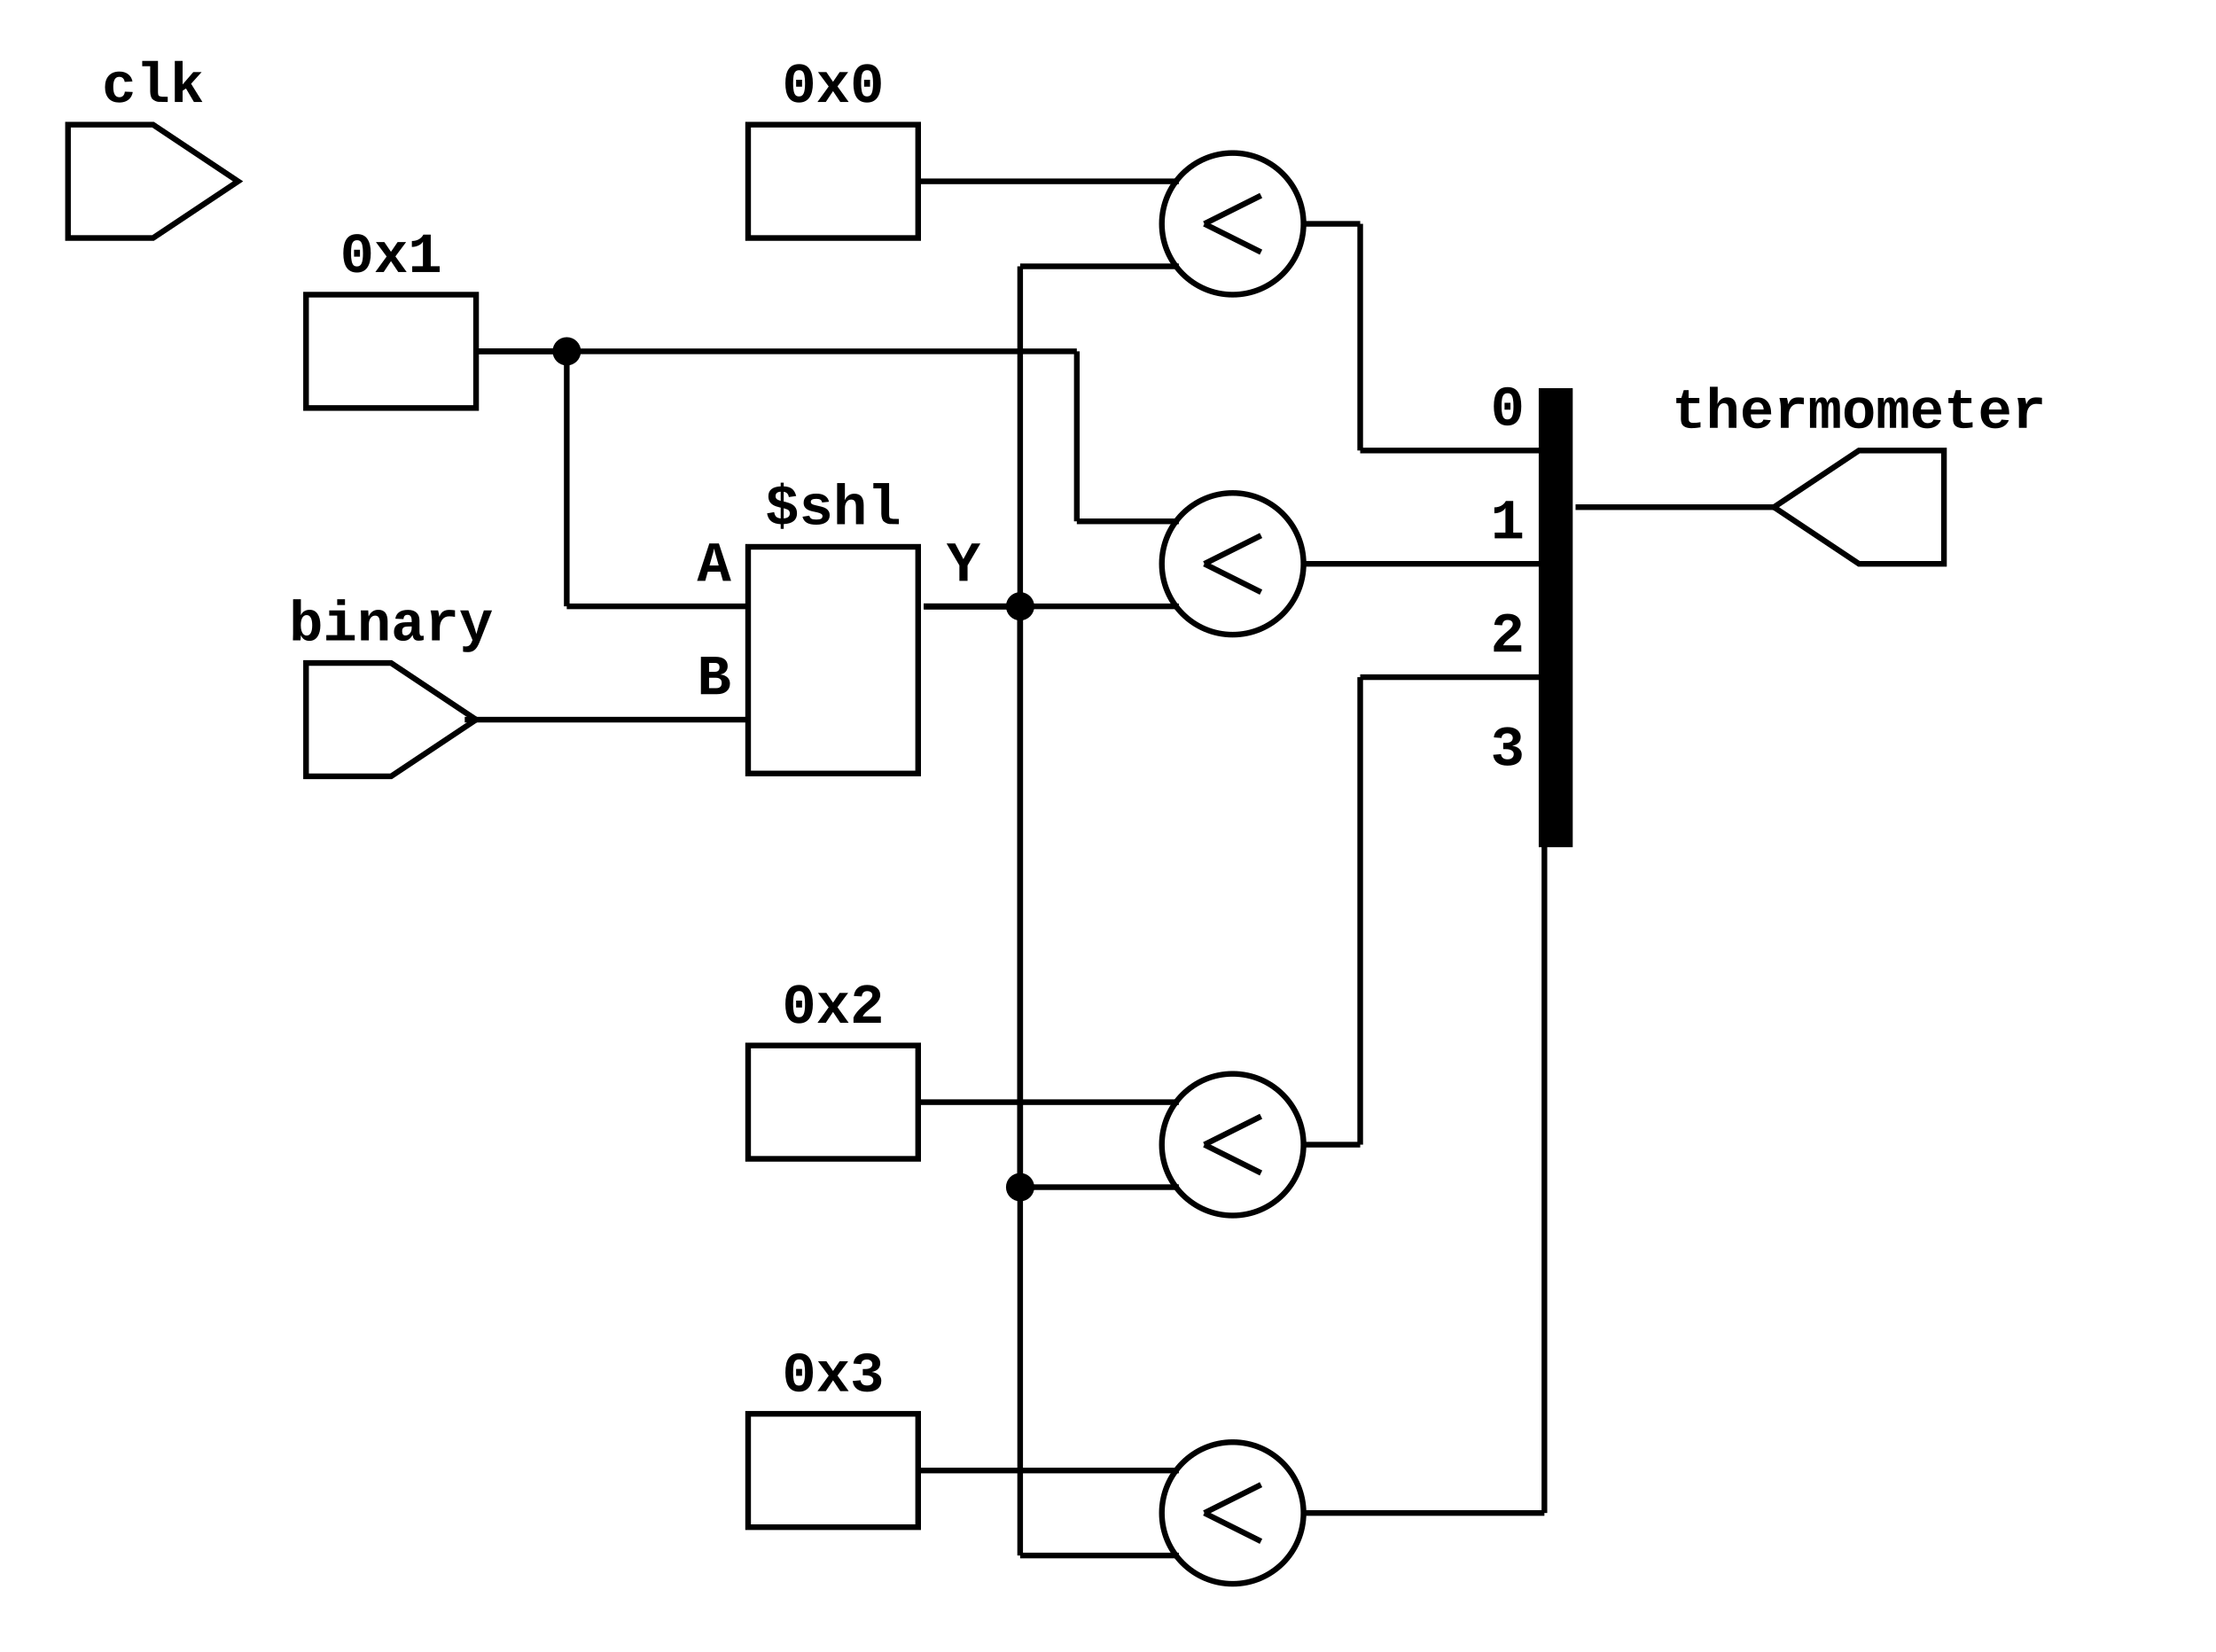
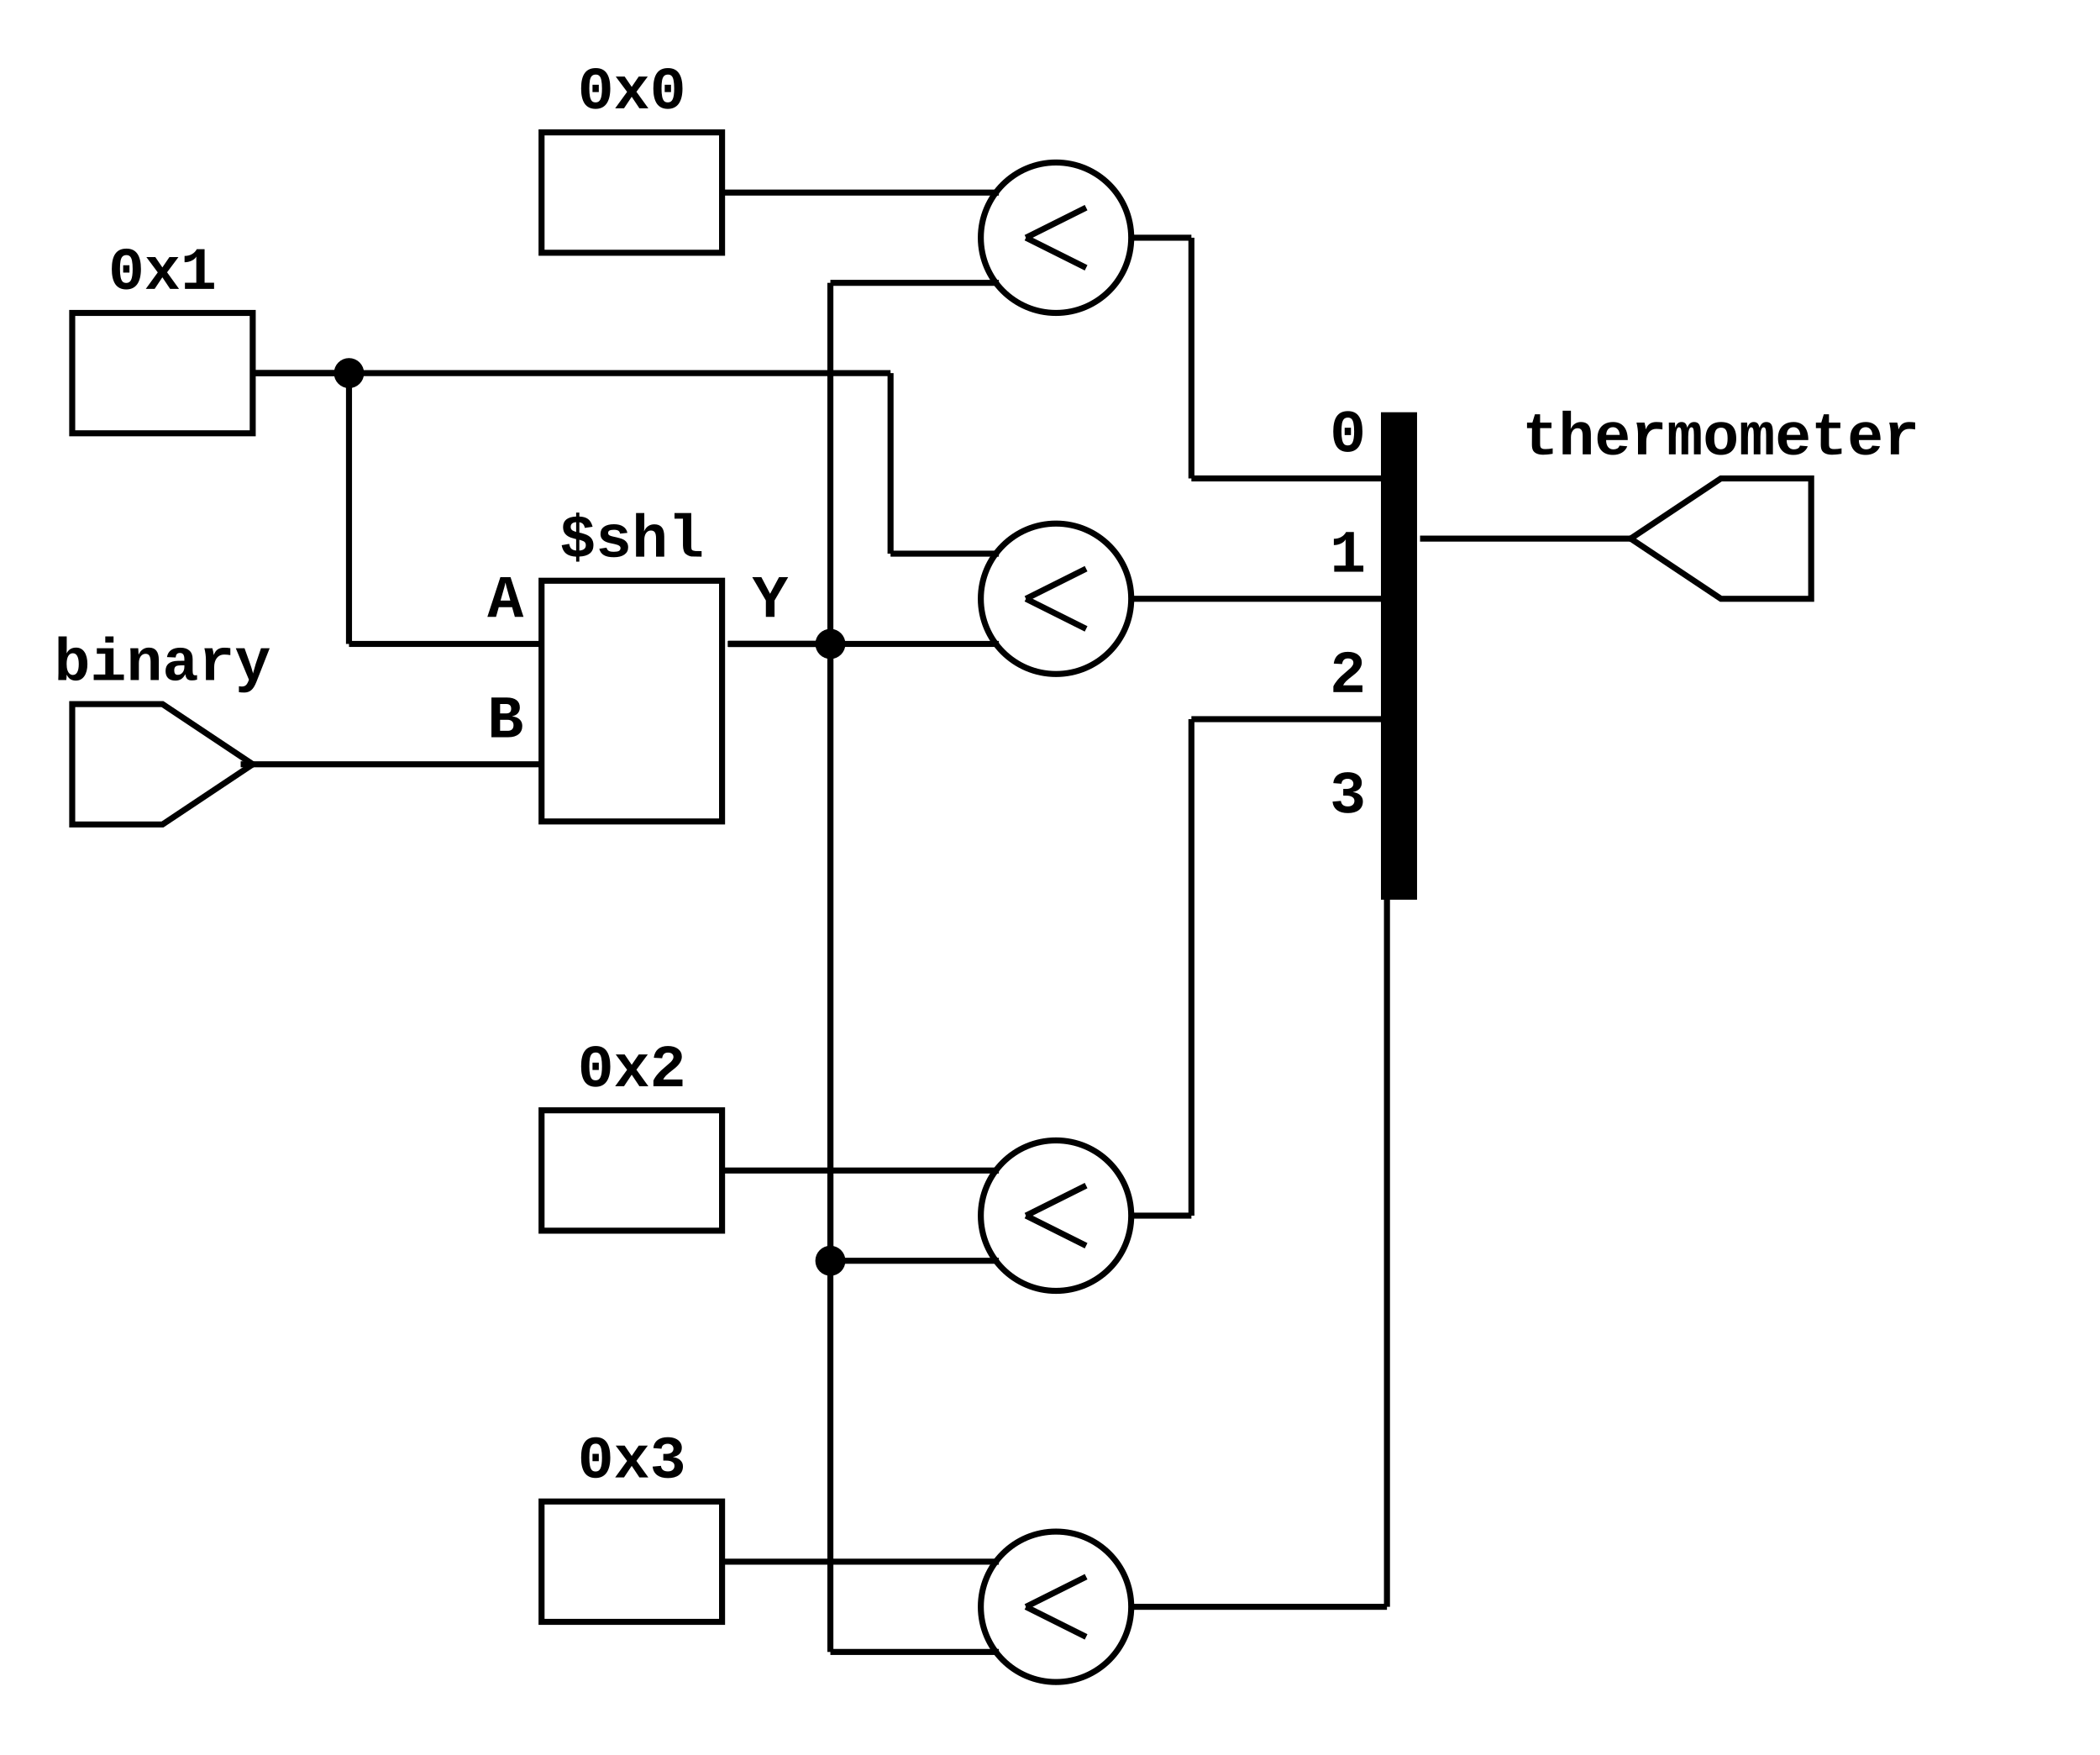
- <svg xmlns="http://www.w3.org/2000/svg" xmlns:ns1="https://github.com/nturley/netlistsvg" width="391" height="291.5">
+ <svg xmlns="http://www.w3.org/2000/svg" xmlns:ns1="https://github.com/nturley/netlistsvg" width="349" height="291.5">
  <style>svg {
    stroke:#000;
    fill:none;
  }
  text {
    fill:#000;
    stroke:none;
    font-size:10px;
    font-weight: bold;
    font-family: "Courier New", monospace;
  }
  .nodelabel {
    text-anchor: middle;
  }
  .inputPortLabel {
    text-anchor: end;
  }
  .splitjoinBody {
    fill:#000;
  }</style>
-   <g ns1:type="lt" transform="translate(205,27)" ns1:width="25" ns1:height="25" id="cell_$1">
+   <g ns1:type="lt" transform="translate(163,27)" ns1:width="25" ns1:height="25" id="cell_$1">
    <ns1:alias val="$lt" />
    <circle r="12.5" cx="12.5" cy="12.5" class="cell_$1" />
    <line x1="7.5" x2="17.5" y1="12.5" y2="7.5" class="cell_$1" />
    <line x1="7.5" x2="17.5" y1="12.5" y2="17.5" class="cell_$1" />
    <g ns1:x="3" ns1:y="5" ns1:pid="A" />
    <g ns1:x="3" ns1:y="20" ns1:pid="B" />
    <g ns1:x="25" ns1:y="12.5" ns1:pid="Y" />
  </g>
-   <g ns1:type="lt" transform="translate(205,254.5)" ns1:width="25" ns1:height="25" id="cell_$10">
+   <g ns1:type="lt" transform="translate(163,254.5)" ns1:width="25" ns1:height="25" id="cell_$10">
    <ns1:alias val="$lt" />
    <circle r="12.5" cx="12.5" cy="12.5" class="cell_$10" />
    <line x1="7.5" x2="17.5" y1="12.5" y2="7.5" class="cell_$10" />
    <line x1="7.5" x2="17.5" y1="12.5" y2="17.5" class="cell_$10" />
    <g ns1:x="3" ns1:y="5" ns1:pid="A" />
    <g ns1:x="3" ns1:y="20" ns1:pid="B" />
    <g ns1:x="25" ns1:y="12.5" ns1:pid="Y" />
  </g>
-   <g ns1:type="lt" transform="translate(205,87)" ns1:width="25" ns1:height="25" id="cell_$4">
+   <g ns1:type="lt" transform="translate(163,87)" ns1:width="25" ns1:height="25" id="cell_$4">
    <ns1:alias val="$lt" />
    <circle r="12.5" cx="12.5" cy="12.5" class="cell_$4" />
    <line x1="7.5" x2="17.5" y1="12.5" y2="7.5" class="cell_$4" />
    <line x1="7.5" x2="17.5" y1="12.5" y2="17.5" class="cell_$4" />
    <g ns1:x="3" ns1:y="5" ns1:pid="A" />
    <g ns1:x="3" ns1:y="20" ns1:pid="B" />
    <g ns1:x="25" ns1:y="12.5" ns1:pid="Y" />
  </g>
-   <g ns1:type="generic" transform="translate(132,96.5)" ns1:width="30" ns1:height="40" id="cell_$6">
+   <g ns1:type="generic" transform="translate(90,96.5)" ns1:width="30" ns1:height="40" id="cell_$6">
    <text x="15" y="-4" class="nodelabel cell_$6" ns1:attribute="ref">$shl</text>
    <rect width="30" height="40" ns1:generic="body" class="cell_$6" />
    <g transform="translate(0,10)" ns1:x="0" ns1:y="10" ns1:pid="in0" id="port_$6~A">
      <text x="-3" y="-4" class="inputPortLabel cell_$6">A</text>
    </g>
    <g transform="translate(0,30)" ns1:x="0" ns1:y="10" ns1:pid="in0" id="port_$6~B">
      <text x="-3" y="-4" class="inputPortLabel cell_$6">B</text>
    </g>
    <g transform="translate(30,10)" ns1:x="30" ns1:y="10" ns1:pid="out0" id="port_$6~Y">
      <text x="5" y="-4" style="fill:#000; stroke:none" class="cell_$6">Y</text>
    </g>
  </g>
-   <g ns1:type="lt" transform="translate(205,189.5)" ns1:width="25" ns1:height="25" id="cell_$7">
+   <g ns1:type="lt" transform="translate(163,189.5)" ns1:width="25" ns1:height="25" id="cell_$7">
    <ns1:alias val="$lt" />
    <circle r="12.5" cx="12.5" cy="12.5" class="cell_$7" />
    <line x1="7.5" x2="17.5" y1="12.5" y2="7.5" class="cell_$7" />
    <line x1="7.5" x2="17.5" y1="12.5" y2="17.5" class="cell_$7" />
    <g ns1:x="3" ns1:y="5" ns1:pid="A" />
    <g ns1:x="3" ns1:y="20" ns1:pid="B" />
    <g ns1:x="25" ns1:y="12.5" ns1:pid="Y" />
  </g>
-   <g ns1:type="inputExt" transform="translate(12,22)" ns1:width="30" ns1:height="20" id="cell_clk">
-     <text x="15" y="-4" class="nodelabel cell_clk" ns1:attribute="ref">clk</text>
-     <ns1:alias val="$_inputExt_" />
-     <path d="M0,0 L0,20 L15,20 L30,10 L15,0 Z" class="cell_clk" />
-     <g ns1:x="28" ns1:y="10" ns1:pid="Y" />
-   </g>
-   <g ns1:type="inputExt" transform="translate(54,117)" ns1:width="30" ns1:height="20" id="cell_binary">
+   <g ns1:type="inputExt" transform="translate(12,117)" ns1:width="30" ns1:height="20" id="cell_binary">
    <text x="15" y="-4" class="nodelabel cell_binary" ns1:attribute="ref">binary</text>
    <ns1:alias val="$_inputExt_" />
    <path d="M0,0 L0,20 L15,20 L30,10 L15,0 Z" class="cell_binary" />
    <g ns1:x="28" ns1:y="10" ns1:pid="Y" />
  </g>
-   <g ns1:type="outputExt" transform="translate(313,79.5)" ns1:width="30" ns1:height="20" id="cell_thermometer">
+   <g ns1:type="outputExt" transform="translate(271,79.5)" ns1:width="30" ns1:height="20" id="cell_thermometer">
    <text x="15" y="-4" class="nodelabel cell_thermometer" ns1:attribute="ref">thermometer</text>
    <ns1:alias val="$_outputExt_" />
    <path d="M30,0 L30,20 L15,20 L0,10 L15,0 Z" class="cell_thermometer" />
    <g ns1:x="0" ns1:y="10" ns1:pid="A" />
  </g>
-   <g ns1:type="constant" transform="translate(132,22)" ns1:width="30" ns1:height="20" id="cell_00000000000000000000000000000000">
+   <g ns1:type="constant" transform="translate(90,22)" ns1:width="30" ns1:height="20" id="cell_00000000000000000000000000000000">
    <text x="15" y="-4" class="nodelabel cell_00000000000000000000000000000000" ns1:attribute="ref">0x0</text>
    <ns1:alias val="$_constant_" />
    <rect width="30" height="20" class="cell_00000000000000000000000000000000" />
    <g ns1:x="30" ns1:y="10" ns1:pid="Y" />
  </g>
-   <g ns1:type="constant" transform="translate(132,249.5)" ns1:width="30" ns1:height="20" id="cell_00000000000000000000000000000011">
+   <g ns1:type="constant" transform="translate(90,249.5)" ns1:width="30" ns1:height="20" id="cell_00000000000000000000000000000011">
    <text x="15" y="-4" class="nodelabel cell_00000000000000000000000000000011" ns1:attribute="ref">0x3</text>
    <ns1:alias val="$_constant_" />
    <rect width="30" height="20" class="cell_00000000000000000000000000000011" />
    <g ns1:x="30" ns1:y="10" ns1:pid="Y" />
  </g>
-   <g ns1:type="constant" transform="translate(54,52)" ns1:width="30" ns1:height="20" id="cell_00000000000000000000000000000001">
+   <g ns1:type="constant" transform="translate(12,52)" ns1:width="30" ns1:height="20" id="cell_00000000000000000000000000000001">
    <text x="15" y="-4" class="nodelabel cell_00000000000000000000000000000001" ns1:attribute="ref">0x1</text>
    <ns1:alias val="$_constant_" />
    <rect width="30" height="20" class="cell_00000000000000000000000000000001" />
    <g ns1:x="30" ns1:y="10" ns1:pid="Y" />
  </g>
-   <g ns1:type="constant" transform="translate(132,184.5)" ns1:width="30" ns1:height="20" id="cell_00000000000000000000000000000010">
+   <g ns1:type="constant" transform="translate(90,184.5)" ns1:width="30" ns1:height="20" id="cell_00000000000000000000000000000010">
    <text x="15" y="-4" class="nodelabel cell_00000000000000000000000000000010" ns1:attribute="ref">0x2</text>
    <ns1:alias val="$_constant_" />
    <rect width="30" height="20" class="cell_00000000000000000000000000000010" />
    <g ns1:x="30" ns1:y="10" ns1:pid="Y" />
  </g>
-   <g ns1:type="join" transform="translate(272,69)" ns1:width="4" ns1:height="40" id="cell_$join$,6,7,8,9,">
+   <g ns1:type="join" transform="translate(230,69)" ns1:width="4" ns1:height="40" id="cell_$join$,5,6,7,8,">
    <rect width="5" height="80" class="splitjoinBody" ns1:generic="body" />
    <ns1:alias val="$_join_" />
    <g ns1:x="5" ns1:y="20" ns1:pid="out" />
    <g transform="translate(0,10)" ns1:x="0" ns1:y="10" ns1:pid="in0">
      <text x="-3" y="-4" class="inputPortLabel">0</text>
    </g>
    <g transform="translate(0,30)" ns1:x="0" ns1:y="10" ns1:pid="in0">
      <text x="-3" y="-4" class="inputPortLabel">1</text>
    </g>
    <g transform="translate(0,50)" ns1:x="0" ns1:y="10" ns1:pid="in0">
      <text x="-3" y="-4" class="inputPortLabel">2</text>
    </g>
    <g transform="translate(0,70)" ns1:x="0" ns1:y="10" ns1:pid="in0">
      <text x="-3" y="-4" class="inputPortLabel">3</text>
    </g>
  </g>
-   <line x1="162" x2="208" y1="32" y2="32" class="net_42,43,44,45,46,47,48,49,50,51,52,53,54,55,56,57,58,59,60,61,62,63,64,65,66,67,68,69,70,71,72,73" />
-   <line x1="163" x2="180" y1="107" y2="107" class="net_10,11,12,13,14,15,16,17,18,19,20,21,22,23,24,25,26,27,28,29,30,31,32,33,34,35,36,37,38,39,40,41" />
-   <line x1="180" x2="180" y1="107" y2="47" class="net_10,11,12,13,14,15,16,17,18,19,20,21,22,23,24,25,26,27,28,29,30,31,32,33,34,35,36,37,38,39,40,41" />
-   <circle cx="180" cy="107" r="2" style="fill:#000" class="net_10,11,12,13,14,15,16,17,18,19,20,21,22,23,24,25,26,27,28,29,30,31,32,33,34,35,36,37,38,39,40,41" />
-   <line x1="180" x2="208" y1="47" y2="47" class="net_10,11,12,13,14,15,16,17,18,19,20,21,22,23,24,25,26,27,28,29,30,31,32,33,34,35,36,37,38,39,40,41" />
-   <line x1="163" x2="180" y1="107" y2="107" class="net_10,11,12,13,14,15,16,17,18,19,20,21,22,23,24,25,26,27,28,29,30,31,32,33,34,35,36,37,38,39,40,41" />
-   <line x1="180" x2="180" y1="107" y2="274.5" class="net_10,11,12,13,14,15,16,17,18,19,20,21,22,23,24,25,26,27,28,29,30,31,32,33,34,35,36,37,38,39,40,41" />
-   <line x1="180" x2="208" y1="274.5" y2="274.5" class="net_10,11,12,13,14,15,16,17,18,19,20,21,22,23,24,25,26,27,28,29,30,31,32,33,34,35,36,37,38,39,40,41" />
-   <line x1="163" x2="208" y1="107" y2="107" class="net_10,11,12,13,14,15,16,17,18,19,20,21,22,23,24,25,26,27,28,29,30,31,32,33,34,35,36,37,38,39,40,41" />
-   <line x1="163" x2="180" y1="107" y2="107" class="net_10,11,12,13,14,15,16,17,18,19,20,21,22,23,24,25,26,27,28,29,30,31,32,33,34,35,36,37,38,39,40,41" />
-   <line x1="180" x2="180" y1="107" y2="209.5" class="net_10,11,12,13,14,15,16,17,18,19,20,21,22,23,24,25,26,27,28,29,30,31,32,33,34,35,36,37,38,39,40,41" />
-   <circle cx="180" cy="209.5" r="2" style="fill:#000" class="net_10,11,12,13,14,15,16,17,18,19,20,21,22,23,24,25,26,27,28,29,30,31,32,33,34,35,36,37,38,39,40,41" />
-   <line x1="180" x2="208" y1="209.5" y2="209.5" class="net_10,11,12,13,14,15,16,17,18,19,20,21,22,23,24,25,26,27,28,29,30,31,32,33,34,35,36,37,38,39,40,41" />
-   <line x1="162" x2="208" y1="259.5" y2="259.5" class="net_74,75,76,77,78,79,80,81,82,83,84,85,86,87,88,89,90,91,92,93,94,95,96,97,98,99,100,101,102,103,104,105" />
-   <line x1="84" x2="190" y1="62" y2="62" class="net_106,107,108,109,110,111,112,113,114,115,116,117,118,119,120,121,122,123,124,125,126,127,128,129,130,131,132,133,134,135,136,137" />
-   <line x1="190" x2="190" y1="62" y2="92" class="net_106,107,108,109,110,111,112,113,114,115,116,117,118,119,120,121,122,123,124,125,126,127,128,129,130,131,132,133,134,135,136,137" />
-   <line x1="190" x2="208" y1="92" y2="92" class="net_106,107,108,109,110,111,112,113,114,115,116,117,118,119,120,121,122,123,124,125,126,127,128,129,130,131,132,133,134,135,136,137" />
-   <line x1="84" x2="100" y1="62" y2="62" class="net_106,107,108,109,110,111,112,113,114,115,116,117,118,119,120,121,122,123,124,125,126,127,128,129,130,131,132,133,134,135,136,137" />
-   <line x1="100" x2="100" y1="62" y2="107" class="net_106,107,108,109,110,111,112,113,114,115,116,117,118,119,120,121,122,123,124,125,126,127,128,129,130,131,132,133,134,135,136,137" />
-   <circle cx="100" cy="62" r="2" style="fill:#000" class="net_106,107,108,109,110,111,112,113,114,115,116,117,118,119,120,121,122,123,124,125,126,127,128,129,130,131,132,133,134,135,136,137" />
-   <line x1="100" x2="132" y1="107" y2="107" class="net_106,107,108,109,110,111,112,113,114,115,116,117,118,119,120,121,122,123,124,125,126,127,128,129,130,131,132,133,134,135,136,137" />
-   <line x1="82" x2="132" y1="127" y2="127" class="net_3,4,5" />
-   <line x1="162" x2="208" y1="194.5" y2="194.5" class="net_170,171,172,173,174,175,176,177,178,179,180,181,182,183,184,185,186,187,188,189,190,191,192,193,194,195,196,197,198,199,200,201" />
-   <line x1="278" x2="313" y1="89.5" y2="89.5" class="net_6,7,8,9" />
-   <line x1="230" x2="240" y1="39.5" y2="39.5" class="net_6" />
-   <line x1="240" x2="240" y1="39.5" y2="79.5" class="net_6" />
-   <line x1="240" x2="272" y1="79.5" y2="79.5" class="net_6" />
-   <line x1="230" x2="272" y1="99.5" y2="99.5" class="net_7" />
-   <line x1="230" x2="240" y1="202" y2="202" class="net_8" />
-   <line x1="240" x2="240" y1="202" y2="119.5" class="net_8" />
-   <line x1="240" x2="272" y1="119.5" y2="119.5" class="net_8" />
-   <line x1="230" x2="272.5" y1="267" y2="267" class="net_9" />
-   <line x1="272.5" x2="272.5" y1="267" y2="140" class="net_9" />
+   <line x1="120" x2="166" y1="32" y2="32" class="net_41,42,43,44,45,46,47,48,49,50,51,52,53,54,55,56,57,58,59,60,61,62,63,64,65,66,67,68,69,70,71,72" />
+   <line x1="121" x2="138" y1="107" y2="107" class="net_9,10,11,12,13,14,15,16,17,18,19,20,21,22,23,24,25,26,27,28,29,30,31,32,33,34,35,36,37,38,39,40" />
+   <line x1="138" x2="138" y1="107" y2="47" class="net_9,10,11,12,13,14,15,16,17,18,19,20,21,22,23,24,25,26,27,28,29,30,31,32,33,34,35,36,37,38,39,40" />
+   <circle cx="138" cy="107" r="2" style="fill:#000" class="net_9,10,11,12,13,14,15,16,17,18,19,20,21,22,23,24,25,26,27,28,29,30,31,32,33,34,35,36,37,38,39,40" />
+   <line x1="138" x2="166" y1="47" y2="47" class="net_9,10,11,12,13,14,15,16,17,18,19,20,21,22,23,24,25,26,27,28,29,30,31,32,33,34,35,36,37,38,39,40" />
+   <line x1="121" x2="138" y1="107" y2="107" class="net_9,10,11,12,13,14,15,16,17,18,19,20,21,22,23,24,25,26,27,28,29,30,31,32,33,34,35,36,37,38,39,40" />
+   <line x1="138" x2="138" y1="107" y2="274.5" class="net_9,10,11,12,13,14,15,16,17,18,19,20,21,22,23,24,25,26,27,28,29,30,31,32,33,34,35,36,37,38,39,40" />
+   <line x1="138" x2="166" y1="274.5" y2="274.5" class="net_9,10,11,12,13,14,15,16,17,18,19,20,21,22,23,24,25,26,27,28,29,30,31,32,33,34,35,36,37,38,39,40" />
+   <line x1="121" x2="166" y1="107" y2="107" class="net_9,10,11,12,13,14,15,16,17,18,19,20,21,22,23,24,25,26,27,28,29,30,31,32,33,34,35,36,37,38,39,40" />
+   <line x1="121" x2="138" y1="107" y2="107" class="net_9,10,11,12,13,14,15,16,17,18,19,20,21,22,23,24,25,26,27,28,29,30,31,32,33,34,35,36,37,38,39,40" />
+   <line x1="138" x2="138" y1="107" y2="209.5" class="net_9,10,11,12,13,14,15,16,17,18,19,20,21,22,23,24,25,26,27,28,29,30,31,32,33,34,35,36,37,38,39,40" />
+   <circle cx="138" cy="209.5" r="2" style="fill:#000" class="net_9,10,11,12,13,14,15,16,17,18,19,20,21,22,23,24,25,26,27,28,29,30,31,32,33,34,35,36,37,38,39,40" />
+   <line x1="138" x2="166" y1="209.5" y2="209.5" class="net_9,10,11,12,13,14,15,16,17,18,19,20,21,22,23,24,25,26,27,28,29,30,31,32,33,34,35,36,37,38,39,40" />
+   <line x1="120" x2="166" y1="259.5" y2="259.5" class="net_73,74,75,76,77,78,79,80,81,82,83,84,85,86,87,88,89,90,91,92,93,94,95,96,97,98,99,100,101,102,103,104" />
+   <line x1="42" x2="148" y1="62" y2="62" class="net_105,106,107,108,109,110,111,112,113,114,115,116,117,118,119,120,121,122,123,124,125,126,127,128,129,130,131,132,133,134,135,136" />
+   <line x1="148" x2="148" y1="62" y2="92" class="net_105,106,107,108,109,110,111,112,113,114,115,116,117,118,119,120,121,122,123,124,125,126,127,128,129,130,131,132,133,134,135,136" />
+   <line x1="148" x2="166" y1="92" y2="92" class="net_105,106,107,108,109,110,111,112,113,114,115,116,117,118,119,120,121,122,123,124,125,126,127,128,129,130,131,132,133,134,135,136" />
+   <line x1="42" x2="58" y1="62" y2="62" class="net_105,106,107,108,109,110,111,112,113,114,115,116,117,118,119,120,121,122,123,124,125,126,127,128,129,130,131,132,133,134,135,136" />
+   <line x1="58" x2="58" y1="62" y2="107" class="net_105,106,107,108,109,110,111,112,113,114,115,116,117,118,119,120,121,122,123,124,125,126,127,128,129,130,131,132,133,134,135,136" />
+   <circle cx="58" cy="62" r="2" style="fill:#000" class="net_105,106,107,108,109,110,111,112,113,114,115,116,117,118,119,120,121,122,123,124,125,126,127,128,129,130,131,132,133,134,135,136" />
+   <line x1="58" x2="90" y1="107" y2="107" class="net_105,106,107,108,109,110,111,112,113,114,115,116,117,118,119,120,121,122,123,124,125,126,127,128,129,130,131,132,133,134,135,136" />
+   <line x1="40" x2="90" y1="127" y2="127" class="net_2,3,4" />
+   <line x1="120" x2="166" y1="194.5" y2="194.5" class="net_169,170,171,172,173,174,175,176,177,178,179,180,181,182,183,184,185,186,187,188,189,190,191,192,193,194,195,196,197,198,199,200" />
+   <line x1="236" x2="271" y1="89.5" y2="89.5" class="net_5,6,7,8" />
+   <line x1="188" x2="198" y1="39.5" y2="39.5" class="net_5" />
+   <line x1="198" x2="198" y1="39.5" y2="79.5" class="net_5" />
+   <line x1="198" x2="230" y1="79.5" y2="79.5" class="net_5" />
+   <line x1="188" x2="230" y1="99.5" y2="99.5" class="net_6" />
+   <line x1="188" x2="198" y1="202" y2="202" class="net_7" />
+   <line x1="198" x2="198" y1="202" y2="119.5" class="net_7" />
+   <line x1="198" x2="230" y1="119.5" y2="119.5" class="net_7" />
+   <line x1="188" x2="230.5" y1="267" y2="267" class="net_8" />
+   <line x1="230.5" x2="230.5" y1="267" y2="140" class="net_8" />
</svg>
